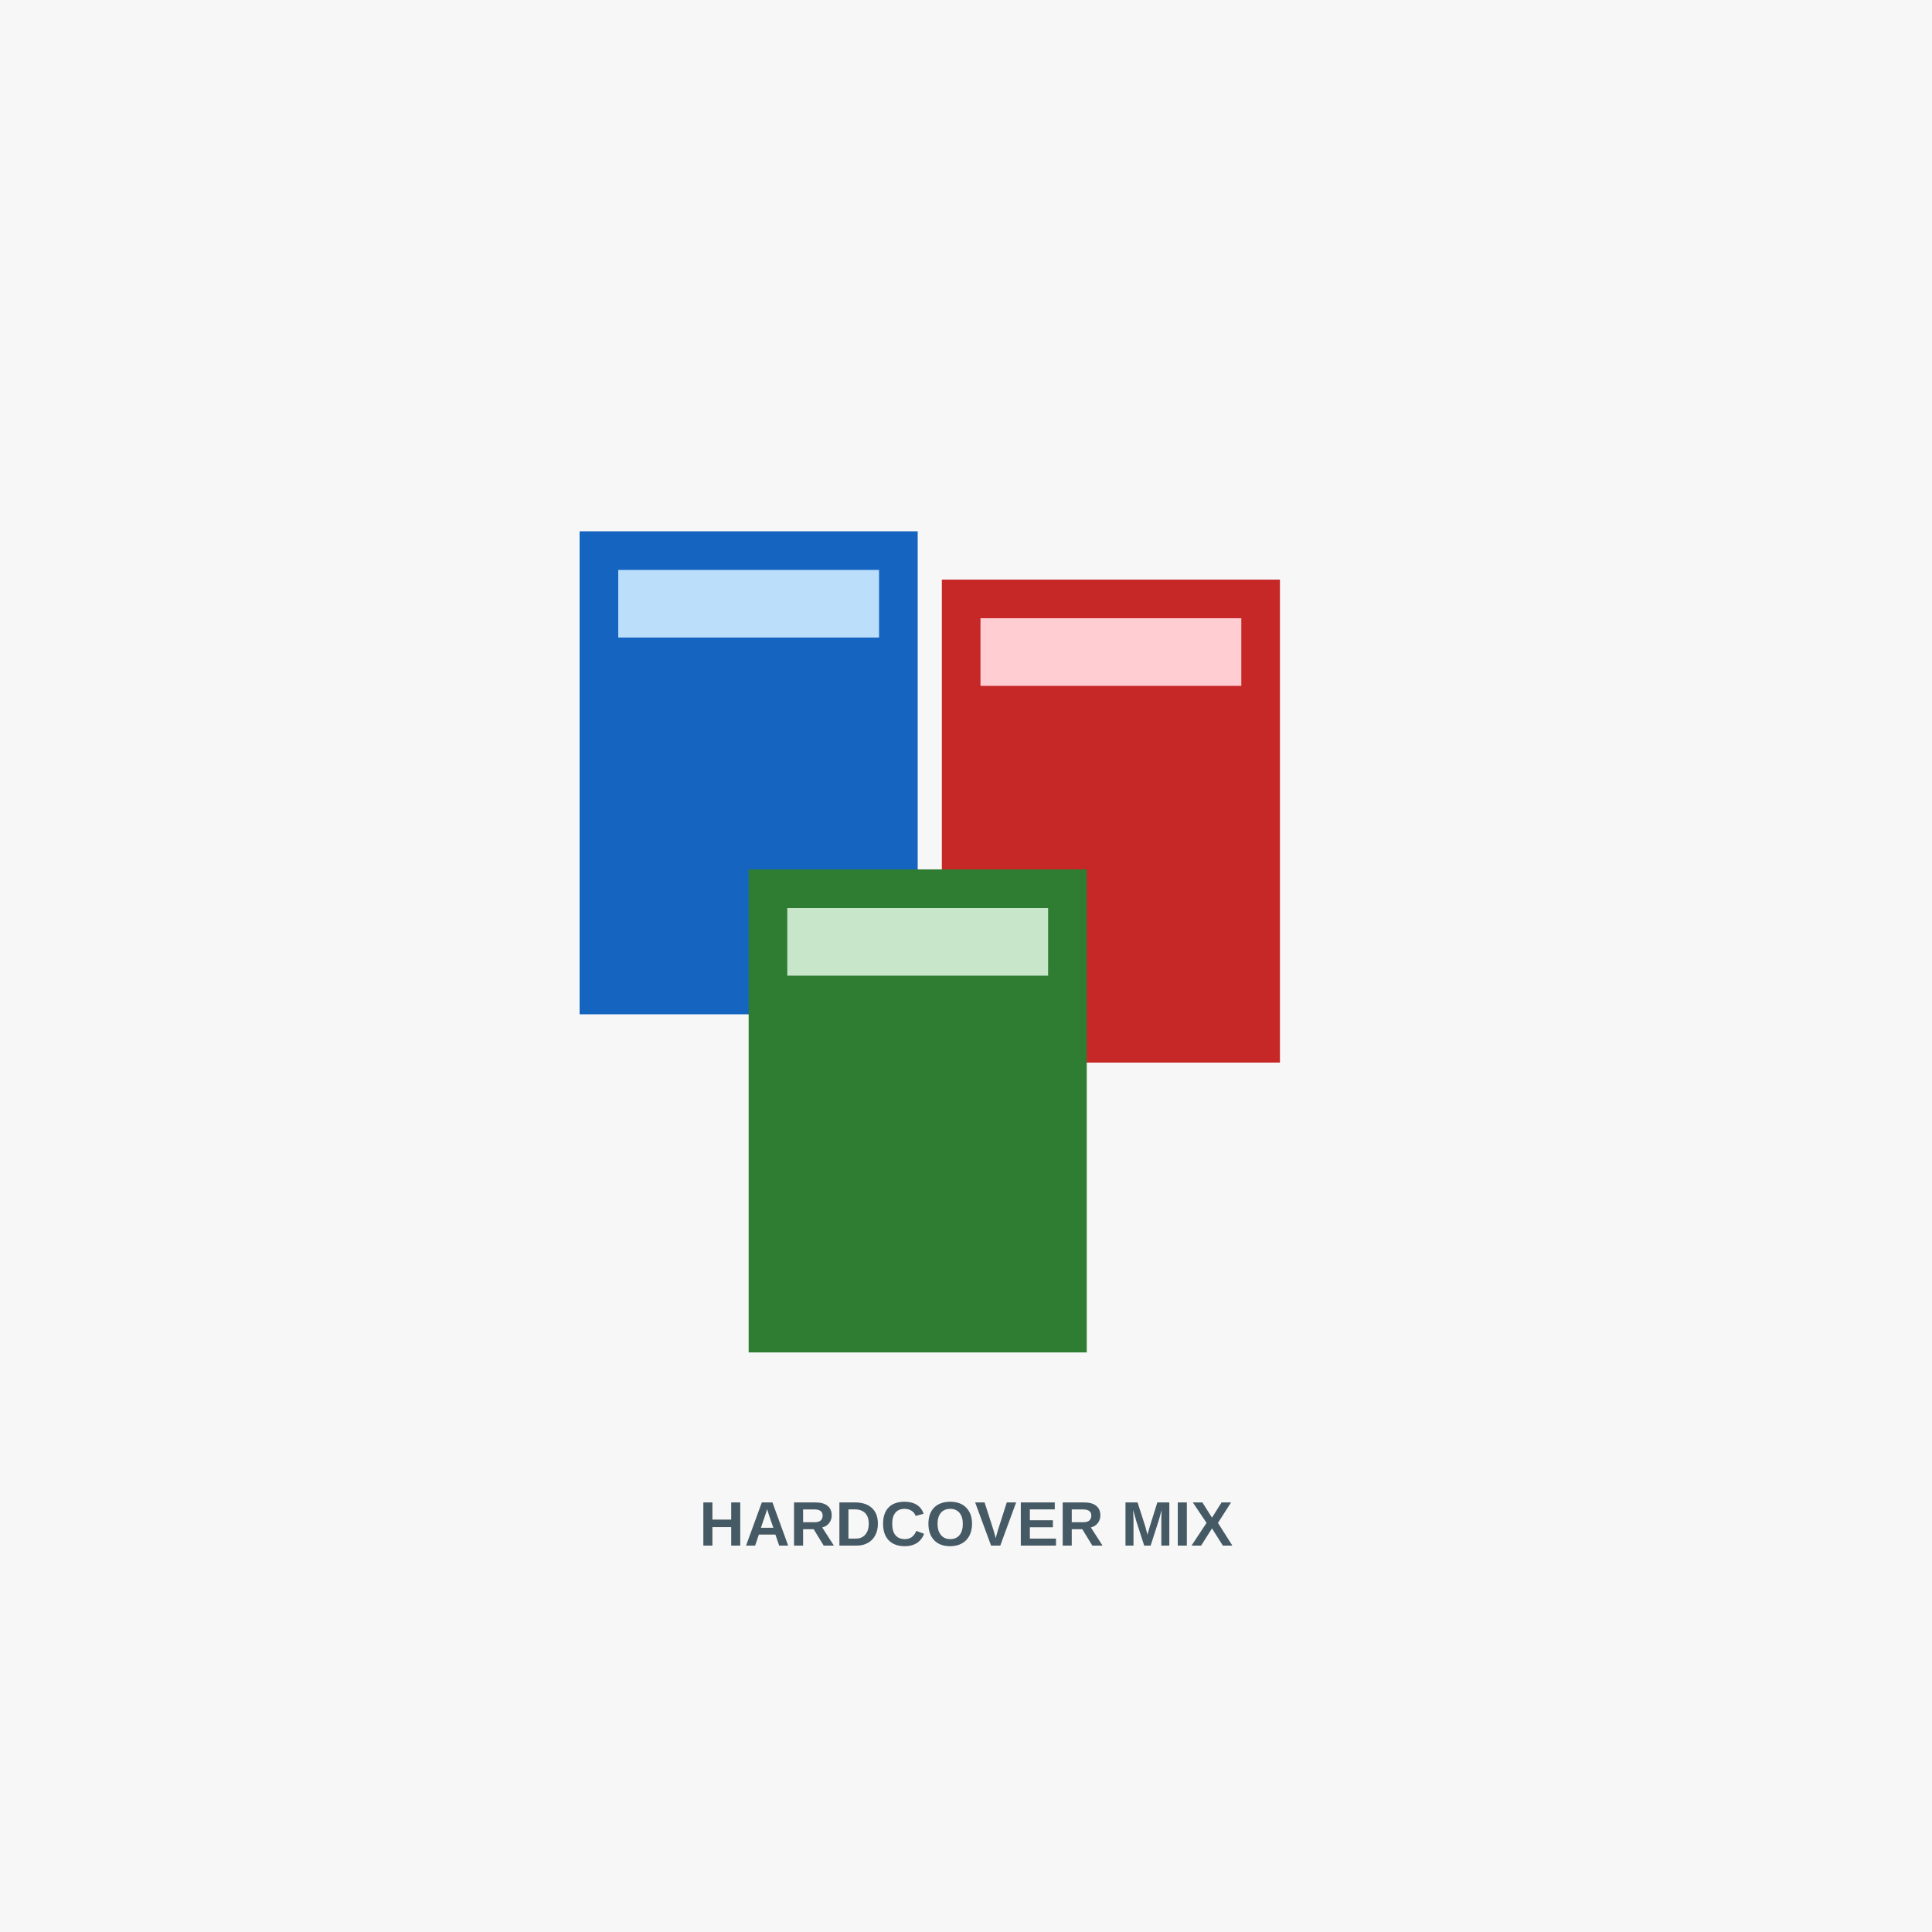
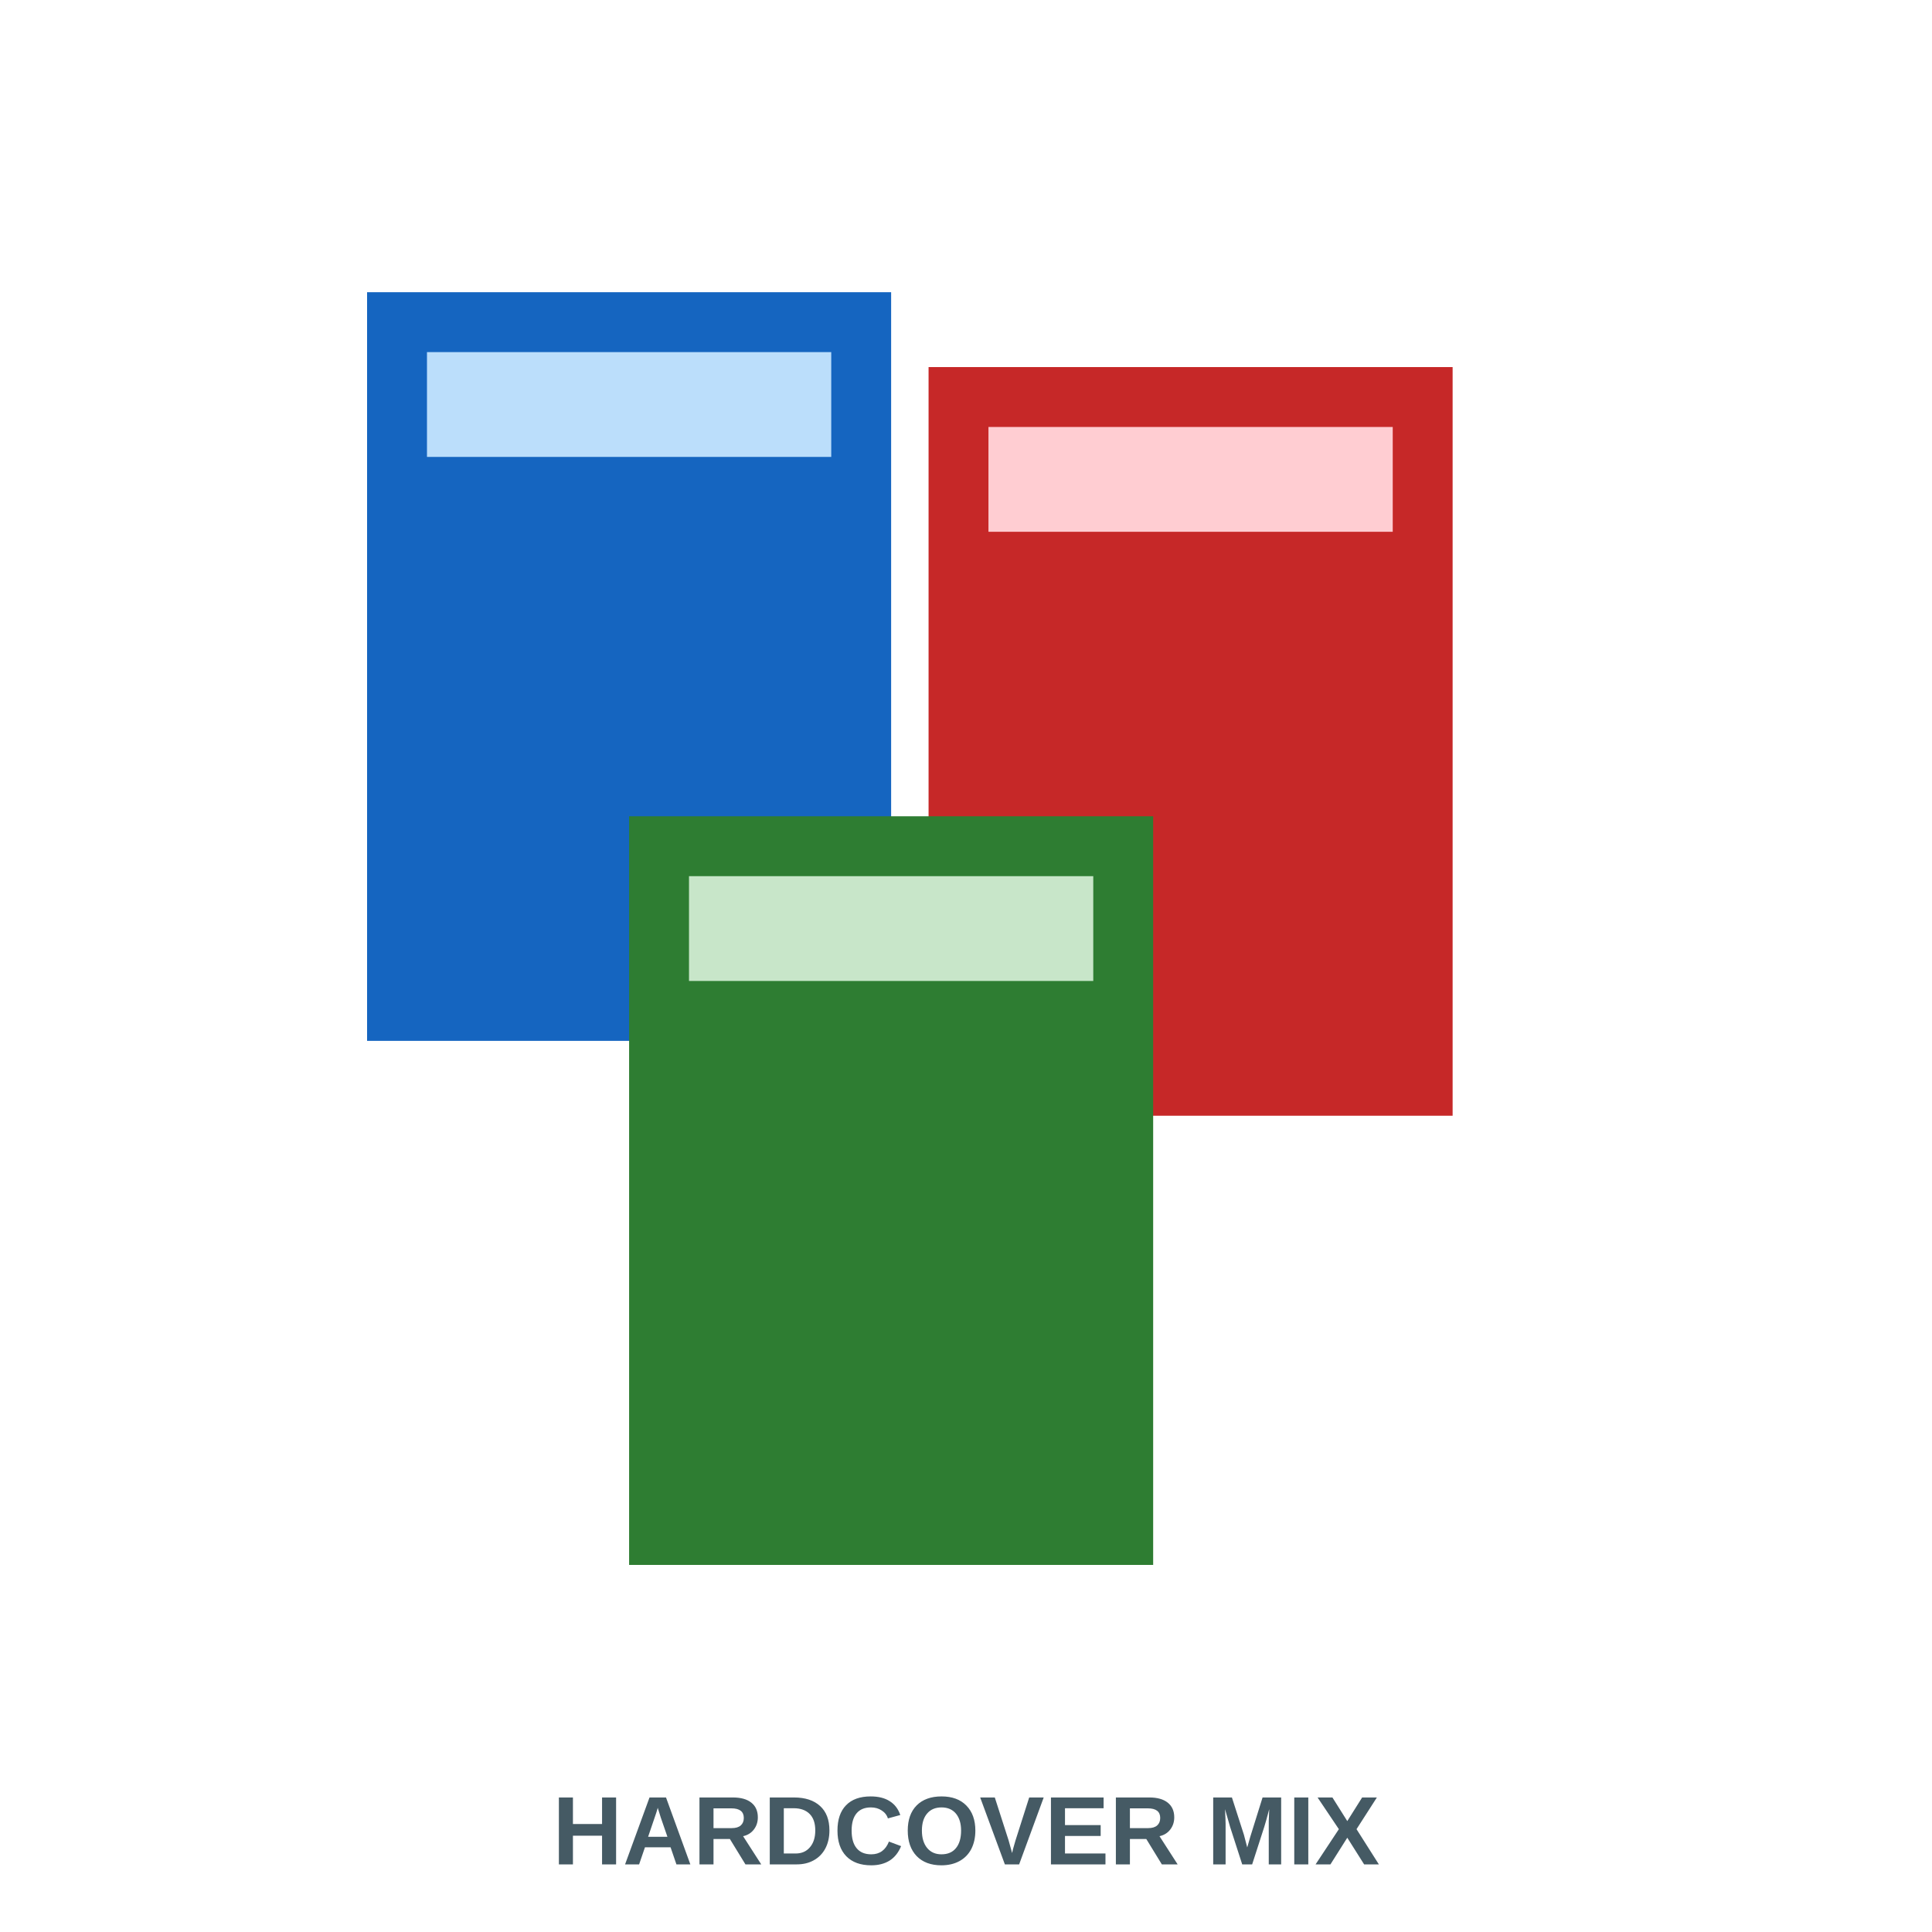
<svg xmlns="http://www.w3.org/2000/svg" viewBox="0 0 400 400" width="400" height="400">
-   <rect width="400" height="400" fill="#f7f7f7" />
-   <rect x="120" y="110" width="70" height="100" fill="#1565c0" />
-   <rect x="128" y="118" width="54" height="14" fill="#bbdefb" />
-   <rect x="195" y="120" width="70" height="100" fill="#c62828" />
-   <rect x="203" y="128" width="54" height="14" fill="#ffcdd2" />
-   <rect x="155" y="180" width="70" height="100" fill="#2e7d32" />
-   <rect x="163" y="188" width="54" height="14" fill="#c8e6c9" />
-   <text x="200" y="320" text-anchor="middle" fill="#455a64" font-family="Arial" font-size="13" font-weight="700">HARDCOVER MIX</text>
+   <rect width="400" height="400" fill="#ffffff" />
+   <g transform="translate(200 200) scale(1.55) translate(-200 -200)">
+     <rect x="120" y="110" width="70" height="100" fill="#1565c0" />
+     <rect x="128" y="118" width="54" height="14" fill="#bbdefb" />
+     <rect x="195" y="120" width="70" height="100" fill="#c62828" />
+     <rect x="203" y="128" width="54" height="14" fill="#ffcdd2" />
+     <rect x="155" y="180" width="70" height="100" fill="#2e7d32" />
+     <rect x="163" y="188" width="54" height="14" fill="#c8e6c9" />
+     <text x="200" y="320" text-anchor="middle" fill="#455a64" font-family="Arial" font-size="13" font-weight="700">HARDCOVER MIX</text>
+   </g>
</svg>
